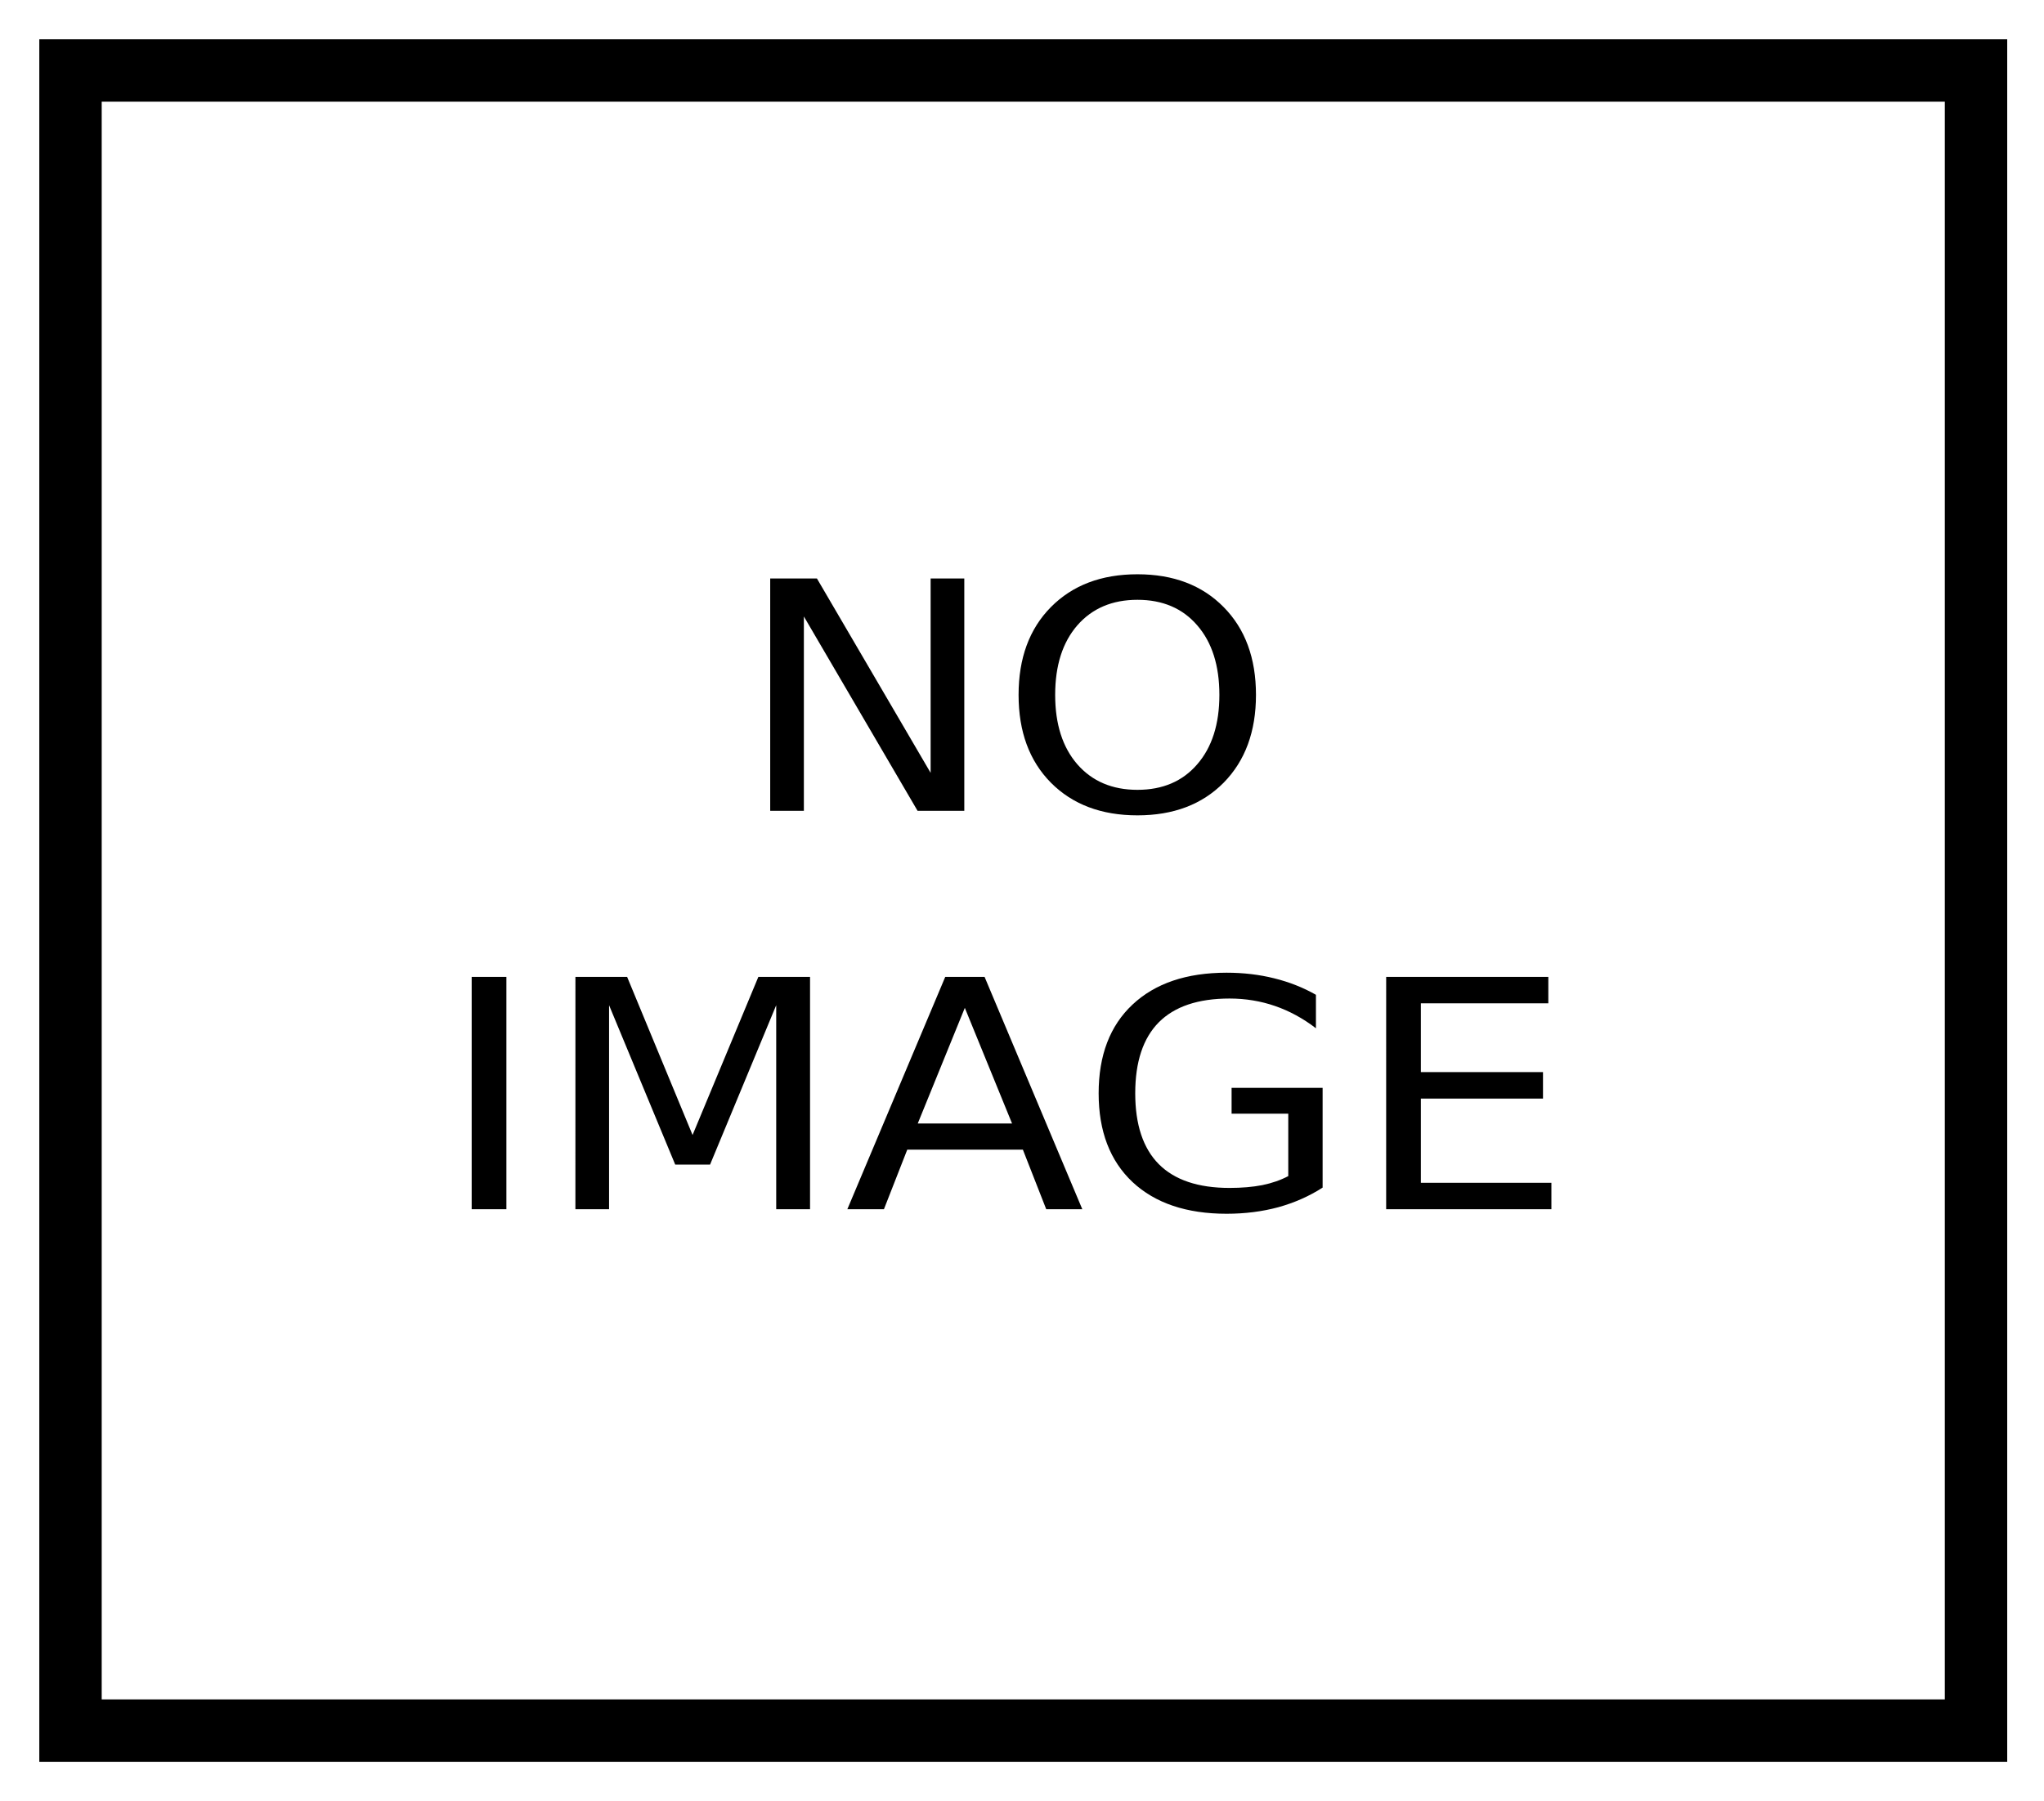
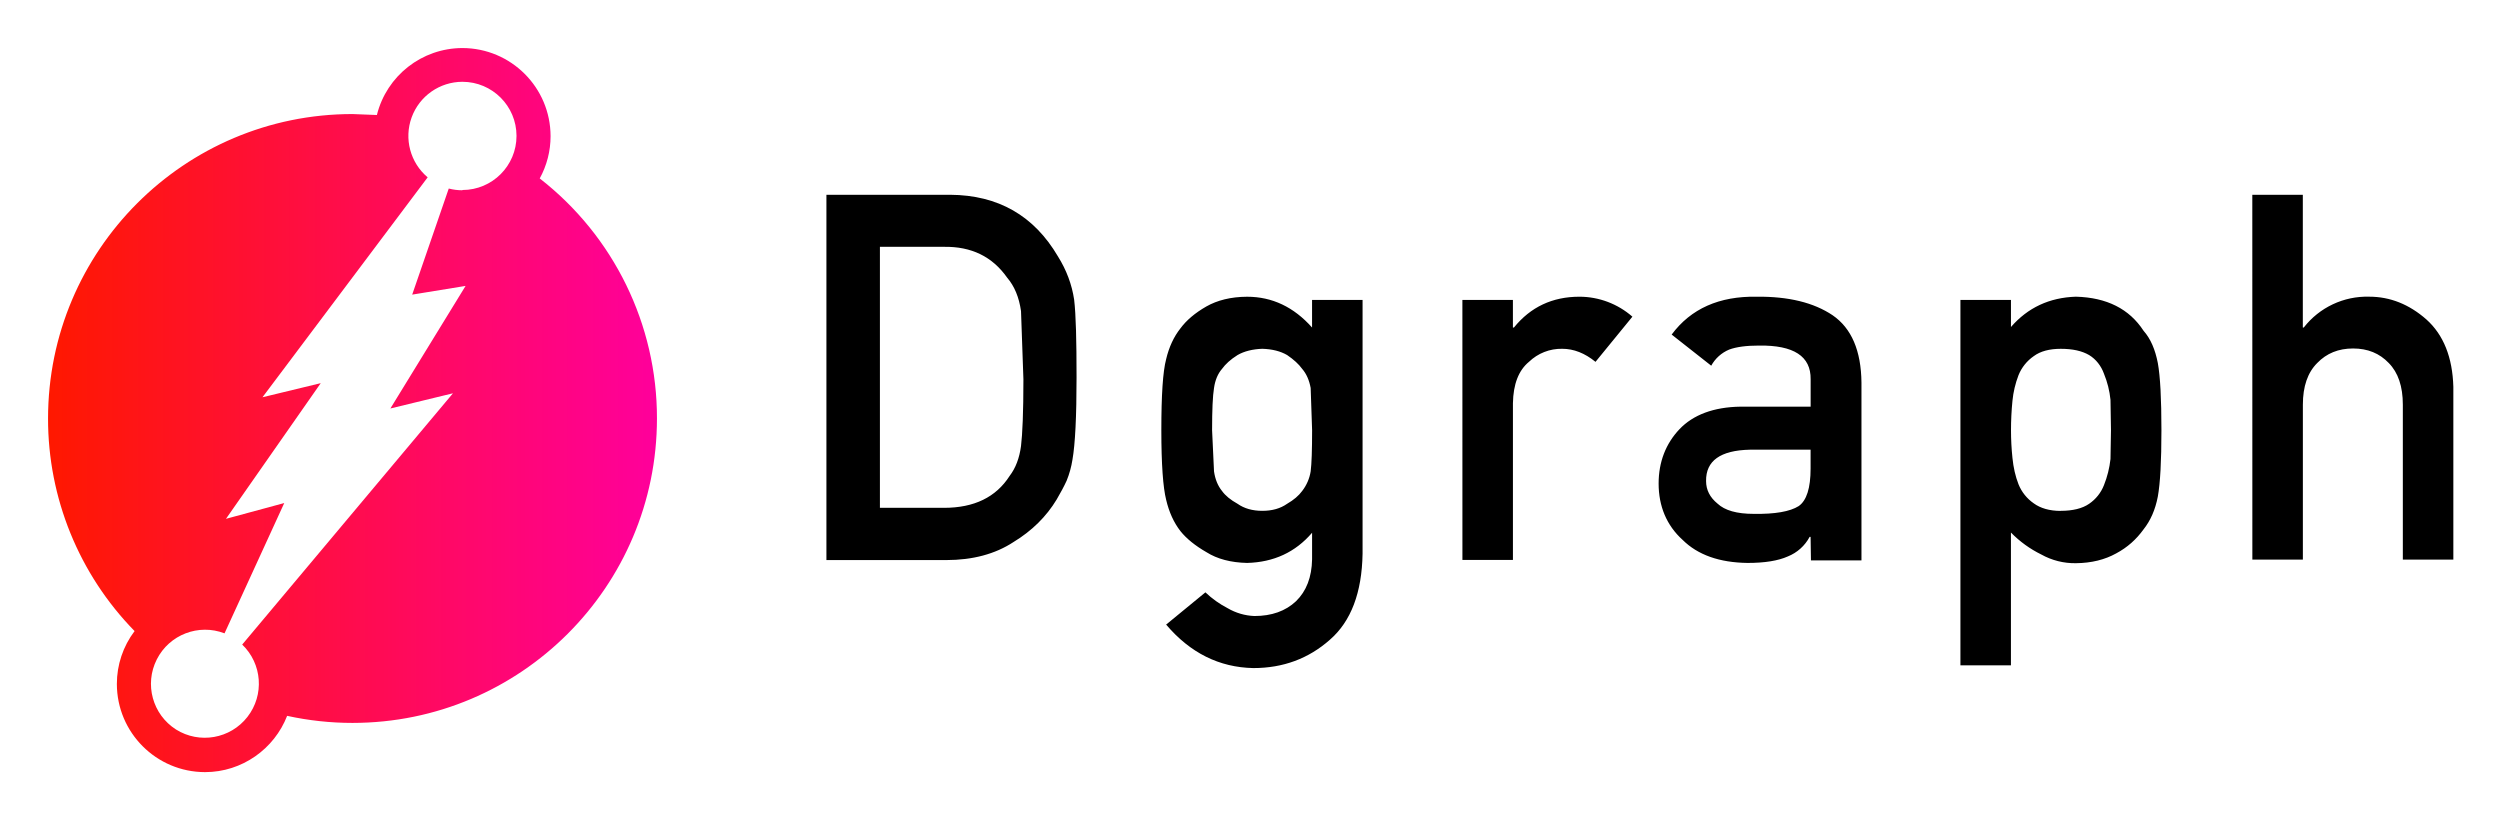
- <svg xmlns="http://www.w3.org/2000/svg" role="img" viewBox="-3.15 -3.15 163.80 144.30">
-   <path fill="none" stroke="#000" stroke-width="5" d="M2.5 2.5h152.702v133.048H2.5z" />
-   <path d="M58.572 43.212h3.744l9.112 15.578V43.212h2.698V61.834h-3.744l-9.112-15.578V61.834h-2.698zm29.43 1.709q-3.028 0-4.818 2.046-1.776 2.046-1.776 5.575 0 3.517 1.776 5.563 1.789 2.046 4.818 2.046t4.79-2.046q1.776-2.046 1.776-5.563 0-3.53-1.776-5.575-1.762-2.046-4.79-2.046zm0-2.046q4.322 0 6.91 2.632 2.588 2.619 2.588 7.035 0 4.403-2.588 7.035-2.588 2.619-6.91 2.619-4.336 0-6.938-2.619-2.588-2.619-2.588-7.035 0-4.415 2.588-7.035 2.602-2.632 6.938-2.632zM34.649 75.142h2.781V93.764h-2.781zm8.314 0h4.143l5.244 12.672 5.272-12.672h4.143V93.764h-2.712V77.412l-5.3 12.772h-2.794l-5.3-12.772V93.764h-2.698zm31.205 2.482l-3.772 9.267h7.557zm-1.569-2.482h3.152l7.832 18.622h-2.891l-1.872-4.777h-9.264L67.685 93.764h-2.932zm27.489 15.965v-5.002h-4.542v-2.07h7.295v7.995q-1.611 1.035-3.551 1.572-1.941.524-4.143.524-4.818 0-7.543-2.544-2.712-2.557-2.712-7.109 0-4.565 2.712-7.109 2.725-2.557 7.543-2.557 2.01 0 3.813.449 1.817.449 3.345 1.322v2.682q-1.542-1.185-3.276-1.784-1.734-.599-3.648-.599-3.772 0-5.671 1.908-1.886 1.908-1.886 5.688 0 3.767 1.886 5.675 1.9 1.908 5.671 1.908 1.473 0 2.629-.225 1.156-.237 2.079-.723zm7.846-15.965h12.994v2.12h-10.214v5.513h9.787v2.12h-9.787v6.748h10.461v2.12h-13.242z" style="text-align:center" stroke-width=".671" text-anchor="middle" />
+ <svg xmlns="http://www.w3.org/2000/svg" role="img" viewBox="-7.99 -7.99 415.74 136.24">
+   <defs>
+     <linearGradient id="a" x1="0%" x2="100%" y1="50%" y2="50%">
+       <stop offset="0%" stop-color="#FF1800" />
+       <stop offset="100%" stop-color="#FF009B" />
+     </linearGradient>
+   </defs>
+   <g fill="none" fill-rule="evenodd">
+     <path fill="url(#a)" d="M81.768 21.68c1.18-2.152 1.8-4.568 1.8-7.024C83.555 6.567 77.001.013 68.912 0c-6.736.008-12.602 4.599-14.228 11.136l-4.052-.16C22.672 10.98.007 33.644 0 61.604c-.016 13.212 5.152 25.908 14.392 35.352-1.92 2.536-2.952 5.624-2.948 8.8.013 8.089 6.567 14.643 14.656 14.656 6.192 0 11.532-3.888 13.66-9.36a50.84 50.84 0 0010.868 1.176c27.961-.004 50.628-22.671 50.632-50.632.018-15.6-7.177-30.332-19.492-39.908v-.008zm-12.86 1.972a9.08 9.08 0 01-2.272-.288l-6.08 17.64 8.88-1.448-12.508 20.384 10.408-2.528-35.048 41.788c3.332 3.194 3.707 8.391.868 12.031-2.838 3.64-7.97 4.542-11.88 2.089-3.898-2.485-5.28-7.519-3.196-11.645 2.083-4.127 6.954-6.004 11.268-4.343l9.932-21.668-9.692 2.624 15.76-22.56-9.688 2.344 27.468-36.572c-2.892-2.432-3.957-6.412-2.666-9.963 1.291-3.551 4.663-5.918 8.442-5.925 4.969 0 8.998 4.027 9 8.996 0 4.969-4.027 8.998-8.996 9v.044z" />
+     <path fill="#000" d="M129.44 24.4h20.576c8 .056 13.932 3.468 17.92 10.24 1.424 2.28 2.32 4.664 2.7 7.2.296 2.5.4 6.816.4 12.948 0 6.52-.228 11.08-.68 13.66a15.68 15.68 0 01-.968 3.5c-.456 1-1.008 2-1.656 3.12-1.72 2.856-4.12 5.22-7.18 7.08-3.04 2-6.8 3-11.176 3h-19.936V24.4zm8.904 52.06h10.656c5.008 0 8.64-1.768 10.904-5.3 1-1.308 1.628-2.96 1.896-4.968.24-1.976.4-5.68.4-11.1l-.4-11.352c-.32-2.28-1.088-4.132-2.3-5.552-2.48-3.532-5.98-5.2-10.5-5.132h-10.664v43.4l.008.004zm71.856 4.148c-2.768 3.232-6.372 4.9-10.8 5.016-2.712-.06-4.968-.656-6.768-1.792-1.88-1.08-3.32-2.252-4.32-3.5-1.1-1.416-1.892-3.152-2.376-5.212-.512-2.028-.8-5.888-.8-11.584 0-5.808.252-9.74.8-11.8.48-2.028 1.28-3.736 2.376-5.12 1-1.352 2.432-2.568 4.32-3.648 1.8-1.02 4.056-1.6 6.768-1.612 4.16 0 7.768 1.708 10.8 5.12v-4.588h8.4v42.184c-.108 6.496-1.92 11.272-5.44 14.328-3.544 3.14-7.784 4.708-12.728 4.708-5.664-.112-10.5-2.52-14.5-7.232l6.532-5.36a16.04 16.04 0 003.708 2.64 9.52 9.52 0 004.436 1.296c2.872 0 5.188-.82 6.932-2.468 1.72-1.68 2.608-3.988 2.664-6.948v-4.428h-.004zm-16.624-17.06l.32 6.852c.188 1.308.632 2.4 1.332 3.26.56.78 1.428 1.488 2.584 2.128 1.1.78 2.48 1.172 4.12 1.172 1.64 0 3.012-.392 4.12-1.172 1.104-.64 1.936-1.352 2.504-2.128a7.16 7.16 0 001.412-3.26c.16-1.256.24-3.54.24-6.852l-.24-7.02c-.24-1.308-.712-2.368-1.412-3.176-.56-.78-1.4-1.548-2.504-2.3-1.104-.64-2.472-.988-4.12-1.04-1.6.056-3.012.4-4.12 1.04-1.2.752-2.016 1.52-2.584 2.3-.7.808-1.144 1.868-1.332 3.176-.216 1.312-.32 3.652-.32 7.02zm41.624-21.656h8.4v4.58h.176c2.772-3.416 6.4-5.12 10.896-5.12 3.238.007 6.364 1.186 8.8 3.32l-6.136 7.512c-1.776-1.448-3.62-2.172-5.532-2.172-2.059-.04-4.049.74-5.532 2.168-1.72 1.416-2.612 3.712-2.668 6.88v26.064h-8.4l-.004-43.232zm57.904 39.4h-.16a7.08 7.08 0 01-3.628 3.252c-1.612.72-3.84 1.08-6.692 1.08-4.68-.06-8.28-1.332-10.8-3.832-2.66-2.4-3.992-5.6-3.992-9.368 0-3.6 1.2-6.648 3.468-9.04 2.268-2.392 5.696-3.688 10.16-3.748h11.652v-4.56c.052-3.824-2.808-5.68-8.592-5.6-2.1 0-3.752.22-4.96.668a6.08 6.08 0 00-2.98 2.68l-6.58-5.176c3.2-4.308 7.912-6.408 14.148-6.296 5.264-.056 9.472.972 12.616 3.08 3.144 2.16 4.744 5.888 4.8 11.2V85.2h-8.4l-.06-3.908zm0-14.5h-10.1c-4.908.112-7.328 1.848-7.28 5.212 0 1.468.632 2.72 1.9 3.752 1.212 1.14 3.22 1.708 6.02 1.708 3.528.056 6.02-.376 7.48-1.292 1.32-.92 1.98-3 1.98-6.252v-3.128zm24.92-24.9h8.4v4.496c2.8-3.22 6.4-4.9 10.8-5.04 5.132.136 8.88 2.028 11.248 5.664 1.2 1.36 1.944 3.148 2.376 5.372.4 2.2.6 5.92.6 11.2 0 5.108-.2 8.772-.6 11-.428 2.22-1.22 4-2.376 5.46-1.2 1.664-2.68 3-4.56 4-1.852 1.028-4.08 1.6-6.688 1.624a11.4 11.4 0 01-5.764-1.452 18.28 18.28 0 01-5.04-3.648v22.088h-8.4V41.888l.004.004zm16.68 35.068c1.988 0 3.6-.392 4.72-1.172a6.68 6.68 0 002.464-3.092c.56-1.392.92-2.856 1.088-4.348l.08-4.8-.08-5.056a15.52 15.52 0 00-1.088-4.344c-.46-1.28-1.32-2.4-2.464-3.092-1.2-.696-2.732-1.04-4.72-1.04-1.88 0-3.38.4-4.48 1.212-1.14.784-2.028 1.892-2.544 3.176a16.28 16.28 0 00-1.008 4.264c-.16 1.624-.24 3.256-.24 4.888 0 1.536.08 3.064.24 4.6.16 1.612.496 3.08 1.008 4.388a7.04 7.04 0 002.544 3.176c1.1.8 2.6 1.252 4.48 1.252v-.012zm31.856-52.56h8.4v22.072h.16c2.606-3.342 6.647-5.245 10.884-5.124 3.464 0 6.64 1.264 9.508 3.788 2.852 2.56 4.34 6.304 4.48 11.2v28.736h-8.4V59.3c0-3.032-.78-5.336-2.34-6.92-1.532-1.612-3.508-2.42-5.932-2.42-2.424 0-4.408.8-5.968 2.42-1.588 1.584-2.384 3.892-2.384 6.92v25.772h-8.4l-.008-60.672z" />
+   </g>
</svg>
